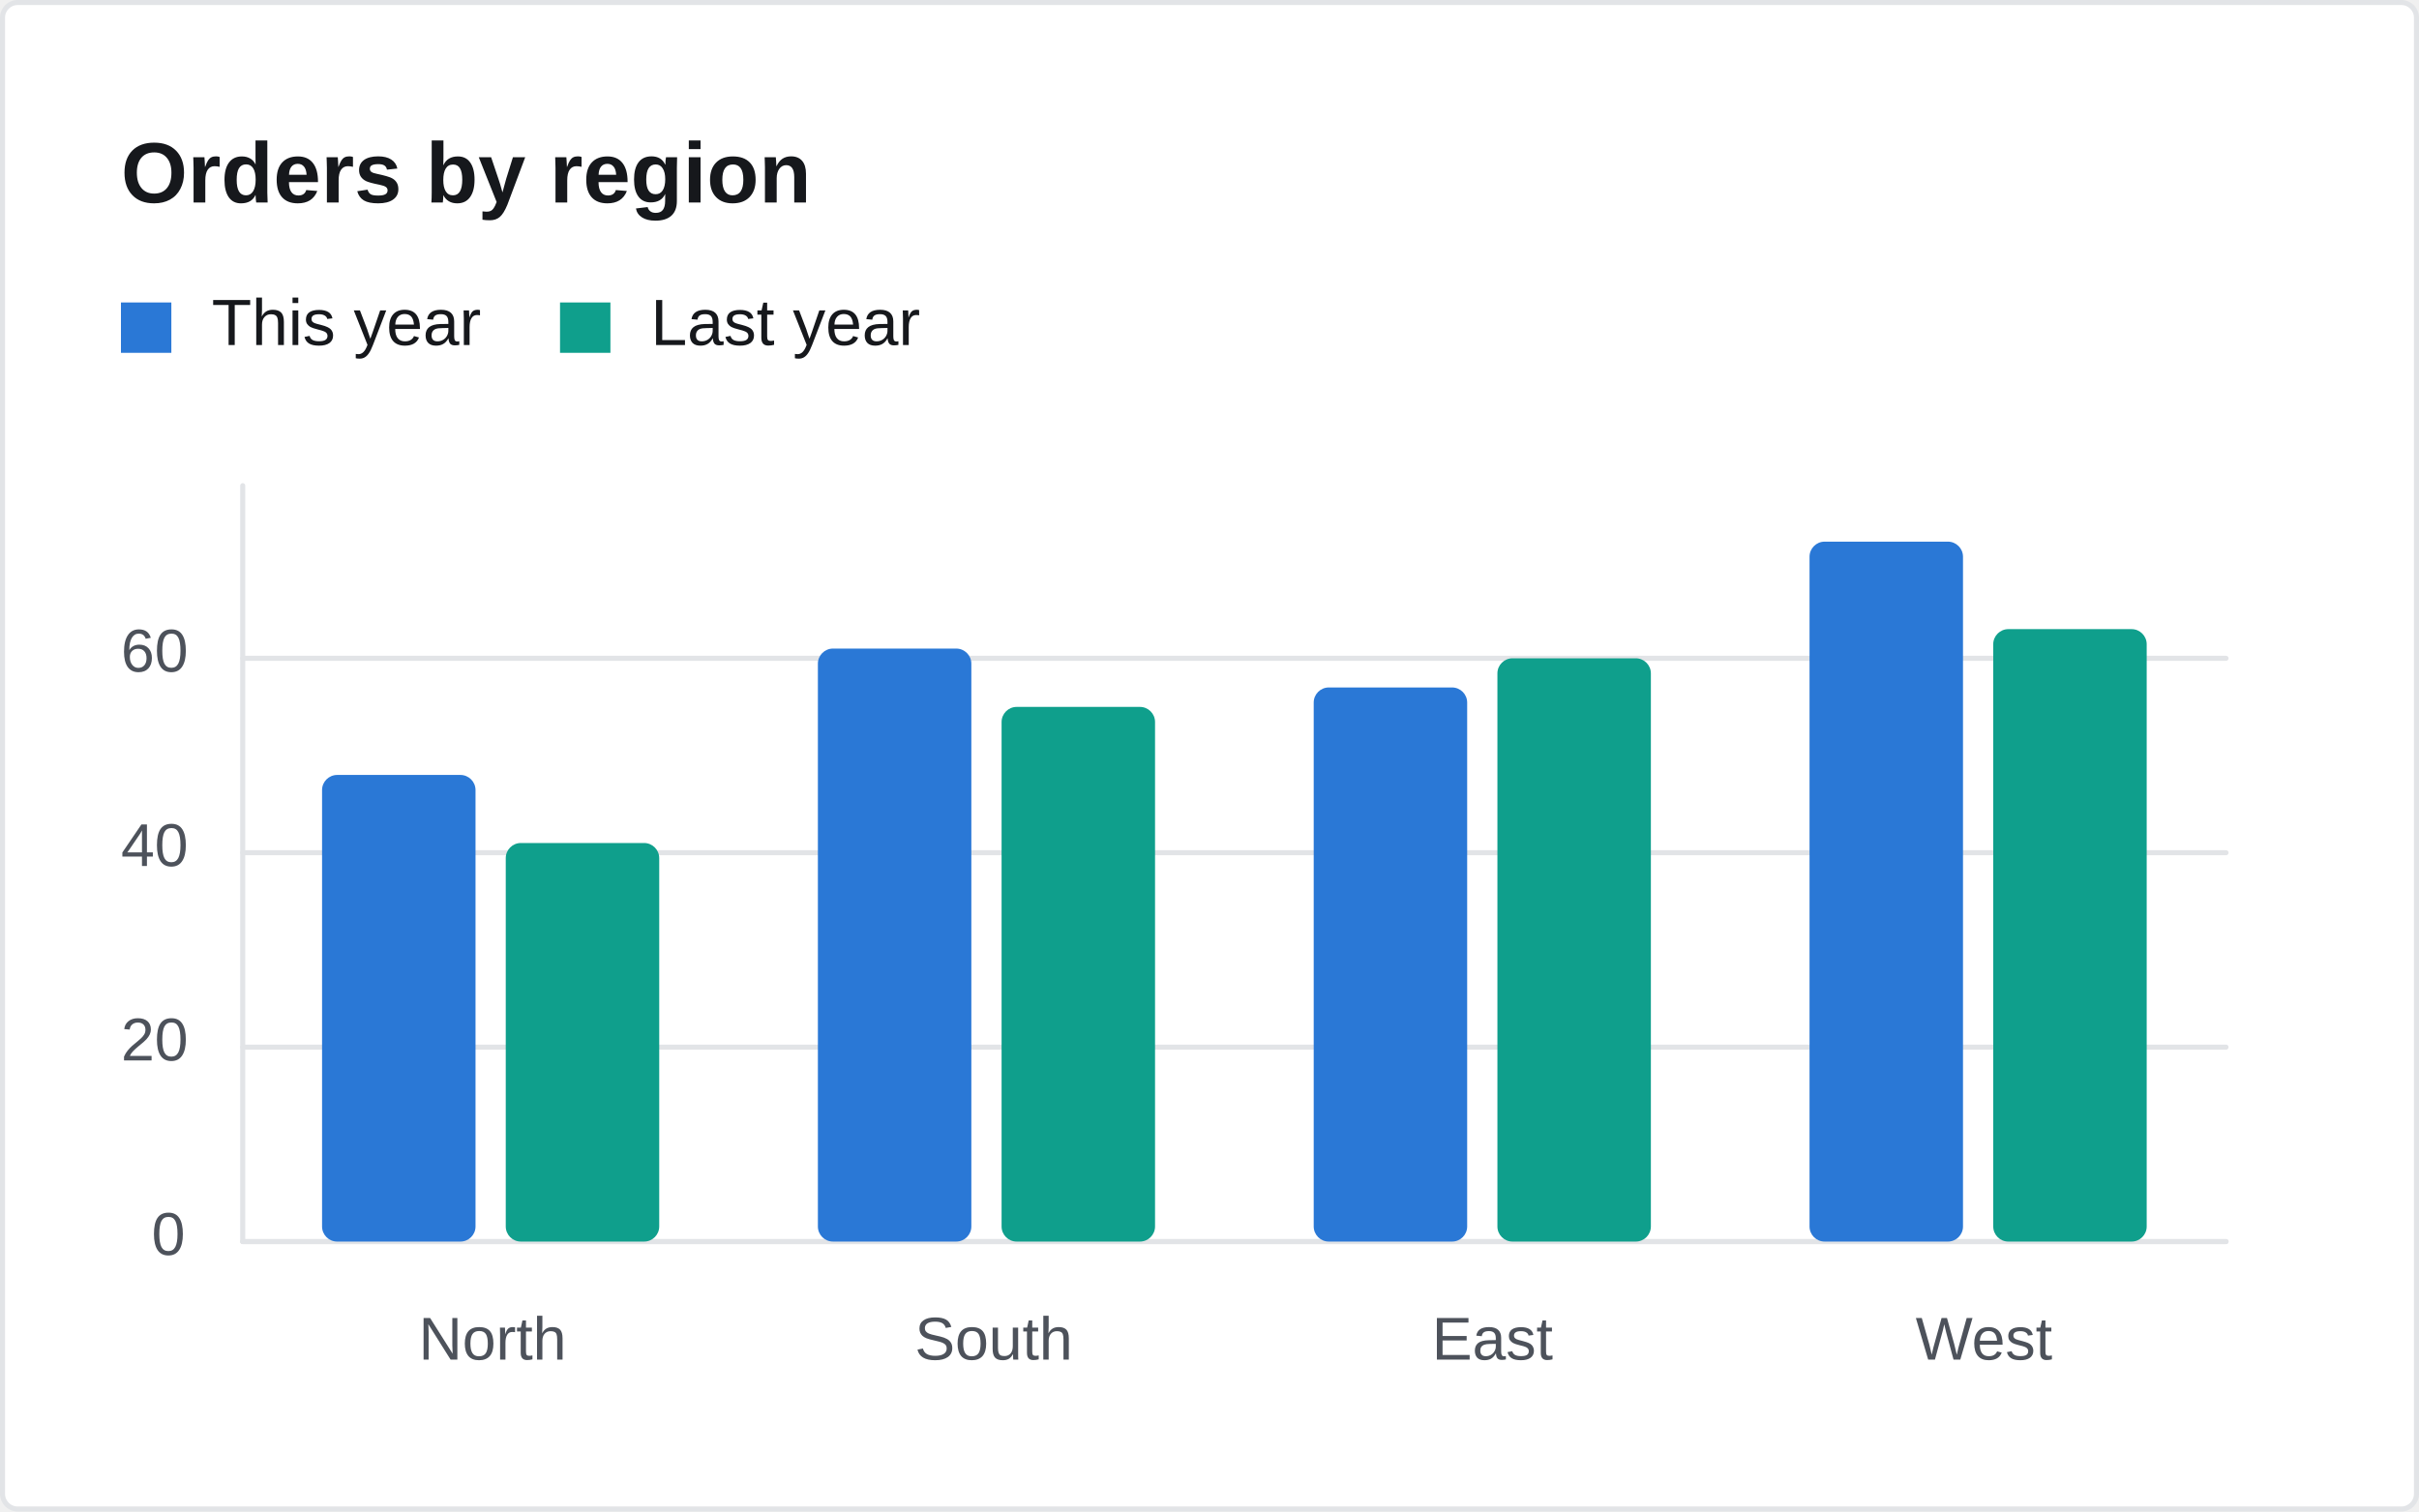
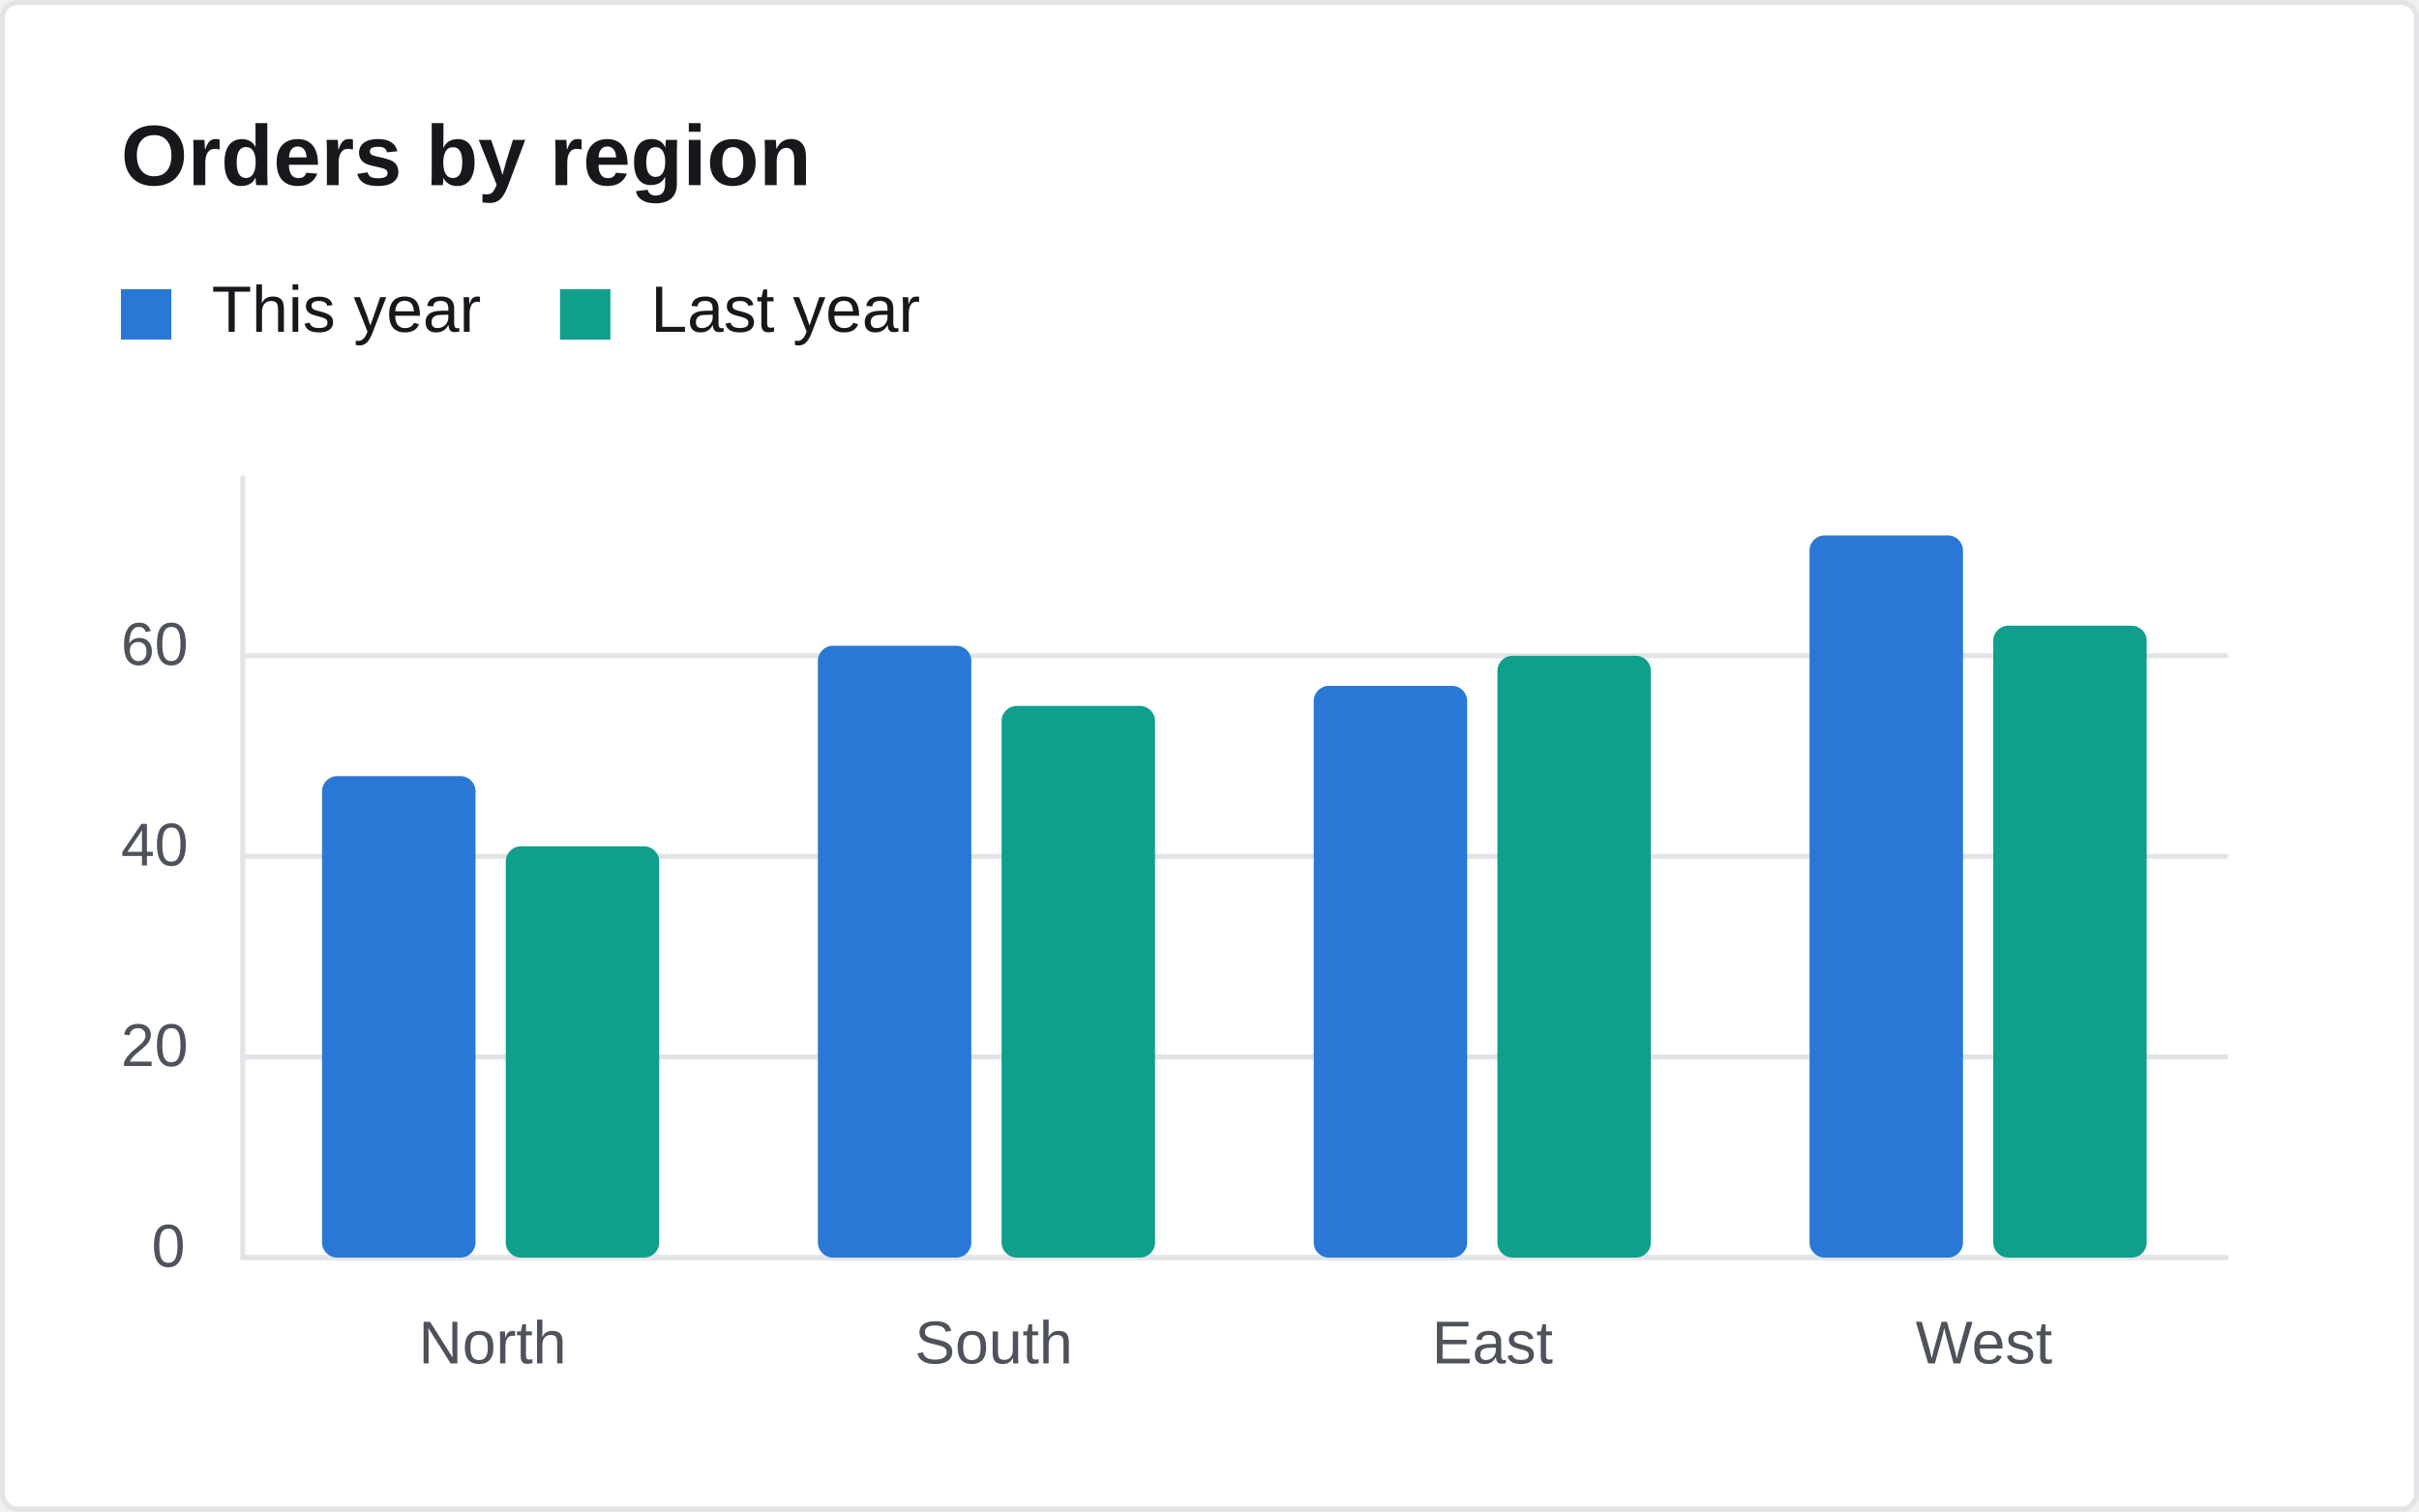
<svg xmlns="http://www.w3.org/2000/svg" width="480" height="300" viewBox="0 0 480 300" stroke-linecap="round" stroke-linejoin="round" role="img" aria-label="Orders by region" aria-labelledby="cfx-sf-chart-title" aria-describedby="cfx-sf-chart-description">
  <defs>
    <clipPath id="cfx-sf-chart-clip-1" clipPathUnits="userSpaceOnUse">
      <rect x="24" y="24" width="432" height="252" />
    </clipPath>
    <clipPath id="cfx-sf-chart-clip-6" clipPathUnits="userSpaceOnUse">
      <rect x="24" y="56.1" width="432" height="19.5" />
    </clipPath>
    <clipPath id="cfx-sf-chart-clip-8" clipPathUnits="userSpaceOnUse">
-       <rect x="24" y="60.028" width="10" height="10" />
+       <rect x="24" y="57.4" width="10" height="10" />
    </clipPath>
    <clipPath id="cfx-sf-chart-clip-14" clipPathUnits="userSpaceOnUse">
-       <rect x="111.125" y="60.028" width="10" height="10" />
+       <rect x="111.125" y="57.4" width="10" height="10" />
    </clipPath>
    <clipPath id="cfx-sf-chart-clip-20" clipPathUnits="userSpaceOnUse">
      <rect x="24" y="87.6" width="432" height="188.4" />
    </clipPath>
    <clipPath id="cfx-sf-chart-clip-36" clipPathUnits="userSpaceOnUse">
-       <rect x="48.164" y="96.389" width="393.545" height="150.033" />
+       <rect x="48.164" y="94.8" width="393.545" height="154.8" />
    </clipPath>
  </defs>
  <rect x="0.5" y="0.5" width="479" height="299" rx="3" data-cfx-role="frame-card" fill="#FFFFFF" stroke="#E2E4E7" stroke-width="1" />
  <g clip-path="url(#cfx-sf-chart-clip-1)">
    <g data-cfx-role="frame-heading-source" data-cfx-authored-font-request="Calibri, Carlito, Segoe UI, Arial, system-ui, sans-serif|700|normal|17|">
      <g data-cfx-role="frame-heading">
-         <text x="24" y="40.187" font-family="Calibri, Carlito, Segoe UI, Arial, system-ui, sans-serif" font-size="17" font-weight="700" font-style="normal" fill="#16181C" xml:space="preserve" style="white-space:pre;font-language-override:normal;font-palette:normal">Orders by region</text>
+         <text x="24" y="36.75" font-family="Calibri, Carlito, Segoe UI, Arial, system-ui, sans-serif" font-size="17" font-weight="700" font-style="normal" fill="#16181C" xml:space="preserve" style="white-space:pre;font-language-override:normal;font-palette:normal">Orders by region</text>
      </g>
    </g>
  </g>
  <g clip-path="url(#cfx-sf-chart-clip-6)">
    <g id="cfx-sf-chart-node-7" data-cfx-source-id="legend-series-0" data-cfx-role="legend-entry" aria-label="This year" data-cfx-series-key="cfx:auto:1" data-cfx-state="None">
      <g clip-path="url(#cfx-sf-chart-clip-8)">
-         <rect x="24" y="60.028" width="10" height="10" rx="0" data-cfx-role="legend-swatch" fill="#2A78D6" stroke="none" stroke-width="1" />
+         <rect x="24" y="57.4" width="10" height="10" rx="0" data-cfx-role="legend-swatch" fill="#2A78D6" stroke="none" stroke-width="1" />
      </g>
      <g data-cfx-role="legend-label">
-         <text x="42" y="68.478" font-family="Calibri, Carlito, Segoe UI, Arial, system-ui, sans-serif" font-size="13" font-weight="400" font-style="normal" fill="#16181C" xml:space="preserve" style="white-space:pre;font-language-override:normal;font-palette:normal">This year</text>
+         <text x="42" y="65.85" font-family="Calibri, Carlito, Segoe UI, Arial, system-ui, sans-serif" font-size="13" font-weight="400" font-style="normal" fill="#16181C" xml:space="preserve" style="white-space:pre;font-language-override:normal;font-palette:normal">This year</text>
      </g>
    </g>
    <g id="cfx-sf-chart-node-13" data-cfx-source-id="legend-series-1" data-cfx-role="legend-entry" aria-label="Last year" data-cfx-series-key="cfx:auto:2" data-cfx-state="None">
      <g clip-path="url(#cfx-sf-chart-clip-14)">
-         <rect x="111.125" y="60.028" width="10" height="10" rx="0" data-cfx-role="legend-swatch" fill="#0F9F8C" stroke="none" stroke-width="1" />
+         <rect x="111.125" y="57.4" width="10" height="10" rx="0" data-cfx-role="legend-swatch" fill="#0F9F8C" stroke="none" stroke-width="1" />
      </g>
      <g data-cfx-role="legend-label">
-         <text x="129.125" y="68.478" font-family="Calibri, Carlito, Segoe UI, Arial, system-ui, sans-serif" font-size="13" font-weight="400" font-style="normal" fill="#16181C" xml:space="preserve" style="white-space:pre;font-language-override:normal;font-palette:normal">Last year</text>
+         <text x="129.125" y="65.85" font-family="Calibri, Carlito, Segoe UI, Arial, system-ui, sans-serif" font-size="13" font-weight="400" font-style="normal" fill="#16181C" xml:space="preserve" style="white-space:pre;font-language-override:normal;font-palette:normal">Last year</text>
      </g>
    </g>
  </g>
  <g clip-path="url(#cfx-sf-chart-clip-20)">
-     <line x1="48.164" y1="246.422" x2="441.709" y2="246.422" data-cfx-role="grid-y" fill="none" stroke="#E2E4E7" stroke-width="1" />
-     <line x1="48.164" y1="207.833" x2="441.709" y2="207.833" data-cfx-role="grid-y" fill="none" stroke="#E2E4E7" stroke-width="1" />
-     <line x1="48.164" y1="169.245" x2="441.709" y2="169.245" data-cfx-role="grid-y" fill="none" stroke="#E2E4E7" stroke-width="1" />
-     <line x1="48.164" y1="130.656" x2="441.709" y2="130.656" data-cfx-role="grid-y" fill="none" stroke="#E2E4E7" stroke-width="1" />
-     <line x1="48.164" y1="246.422" x2="441.709" y2="246.422" data-cfx-role="axis-x" fill="none" stroke="#E2E4E7" stroke-width="1" />
+     <line x1="48.164" y1="249.6" x2="441.709" y2="249.6" data-cfx-role="grid-y" fill="none" stroke="#E2E4E7" stroke-width="1" />
+     <line x1="48.164" y1="209.785" x2="441.709" y2="209.785" data-cfx-role="grid-y" fill="none" stroke="#E2E4E7" stroke-width="1" />
+     <line x1="48.164" y1="169.97" x2="441.709" y2="169.97" data-cfx-role="grid-y" fill="none" stroke="#E2E4E7" stroke-width="1" />
+     <line x1="48.164" y1="130.156" x2="441.709" y2="130.156" data-cfx-role="grid-y" fill="none" stroke="#E2E4E7" stroke-width="1" />
+     <line x1="48.164" y1="249.6" x2="441.709" y2="249.6" data-cfx-role="axis-x" fill="none" stroke="#E2E4E7" stroke-width="1" />
    <g data-cfx-role="axis-x-label">
-       <text x="83.066" y="269.848" font-family="Calibri, Carlito, Segoe UI, Arial, system-ui, sans-serif" font-size="12" font-weight="400" font-style="normal" fill="#4D525B" xml:space="preserve" style="white-space:pre;font-language-override:normal;font-palette:normal">North</text>
+       <text x="83.066" y="270.6" font-family="Calibri, Carlito, Segoe UI, Arial, system-ui, sans-serif" font-size="12" font-weight="400" font-style="normal" fill="#4D525B" xml:space="preserve" style="white-space:pre;font-language-override:normal;font-palette:normal">North</text>
    </g>
    <g data-cfx-role="axis-x-label">
-       <text x="181.508" y="269.848" font-family="Calibri, Carlito, Segoe UI, Arial, system-ui, sans-serif" font-size="12" font-weight="400" font-style="normal" fill="#4D525B" xml:space="preserve" style="white-space:pre;font-language-override:normal;font-palette:normal">South</text>
+       <text x="181.508" y="270.6" font-family="Calibri, Carlito, Segoe UI, Arial, system-ui, sans-serif" font-size="12" font-weight="400" font-style="normal" fill="#4D525B" xml:space="preserve" style="white-space:pre;font-language-override:normal;font-palette:normal">South</text>
    </g>
    <g data-cfx-role="axis-x-label">
-       <text x="284.136" y="269.848" font-family="Calibri, Carlito, Segoe UI, Arial, system-ui, sans-serif" font-size="12" font-weight="400" font-style="normal" fill="#4D525B" xml:space="preserve" style="white-space:pre;font-language-override:normal;font-palette:normal">East</text>
+       <text x="284.136" y="270.6" font-family="Calibri, Carlito, Segoe UI, Arial, system-ui, sans-serif" font-size="12" font-weight="400" font-style="normal" fill="#4D525B" xml:space="preserve" style="white-space:pre;font-language-override:normal;font-palette:normal">East</text>
    </g>
    <g data-cfx-role="axis-x-label">
-       <text x="380.123" y="269.848" font-family="Calibri, Carlito, Segoe UI, Arial, system-ui, sans-serif" font-size="12" font-weight="400" font-style="normal" fill="#4D525B" xml:space="preserve" style="white-space:pre;font-language-override:normal;font-palette:normal">West</text>
+       <text x="380.123" y="270.6" font-family="Calibri, Carlito, Segoe UI, Arial, system-ui, sans-serif" font-size="12" font-weight="400" font-style="normal" fill="#4D525B" xml:space="preserve" style="white-space:pre;font-language-override:normal;font-palette:normal">West</text>
    </g>
-     <line x1="48.164" y1="96.389" x2="48.164" y2="246.422" data-cfx-role="axis-y" fill="none" stroke="#E2E4E7" stroke-width="1" />
+     <line x1="48.164" y1="94.8" x2="48.164" y2="249.6" data-cfx-role="axis-y" fill="none" stroke="#E2E4E7" stroke-width="1" />
    <g data-cfx-role="axis-y-label">
-       <text x="30.082" y="249.059" font-family="Calibri, Carlito, Segoe UI, Arial, system-ui, sans-serif" font-size="12" font-weight="400" font-style="normal" fill="#4D525B" xml:space="preserve" style="white-space:pre;font-language-override:normal;font-palette:normal">0</text>
+       <text x="30.082" y="251.4" font-family="Calibri, Carlito, Segoe UI, Arial, system-ui, sans-serif" font-size="12" font-weight="400" font-style="normal" fill="#4D525B" xml:space="preserve" style="white-space:pre;font-language-override:normal;font-palette:normal">0</text>
    </g>
    <g data-cfx-role="axis-y-label">
-       <text x="24" y="210.47" font-family="Calibri, Carlito, Segoe UI, Arial, system-ui, sans-serif" font-size="12" font-weight="400" font-style="normal" fill="#4D525B" xml:space="preserve" style="white-space:pre;font-language-override:normal;font-palette:normal">20</text>
+       <text x="24" y="211.585" font-family="Calibri, Carlito, Segoe UI, Arial, system-ui, sans-serif" font-size="12" font-weight="400" font-style="normal" fill="#4D525B" xml:space="preserve" style="white-space:pre;font-language-override:normal;font-palette:normal">20</text>
    </g>
    <g data-cfx-role="axis-y-label">
-       <text x="24" y="171.881" font-family="Calibri, Carlito, Segoe UI, Arial, system-ui, sans-serif" font-size="12" font-weight="400" font-style="normal" fill="#4D525B" xml:space="preserve" style="white-space:pre;font-language-override:normal;font-palette:normal">40</text>
+       <text x="24" y="171.77" font-family="Calibri, Carlito, Segoe UI, Arial, system-ui, sans-serif" font-size="12" font-weight="400" font-style="normal" fill="#4D525B" xml:space="preserve" style="white-space:pre;font-language-override:normal;font-palette:normal">40</text>
    </g>
    <g data-cfx-role="axis-y-label">
-       <text x="24" y="133.293" font-family="Calibri, Carlito, Segoe UI, Arial, system-ui, sans-serif" font-size="12" font-weight="400" font-style="normal" fill="#4D525B" xml:space="preserve" style="white-space:pre;font-language-override:normal;font-palette:normal">60</text>
+       <text x="24" y="131.956" font-family="Calibri, Carlito, Segoe UI, Arial, system-ui, sans-serif" font-size="12" font-weight="400" font-style="normal" fill="#4D525B" xml:space="preserve" style="white-space:pre;font-language-override:normal;font-palette:normal">60</text>
    </g>
  </g>
  <g clip-path="url(#cfx-sf-chart-clip-36)">
    <g id="cfx-sf-chart-node-37" data-cfx-source-id="series-0" data-cfx-role="series" aria-label="This year" data-cfx-coordinate-system="cartesian" data-cfx-decimation="" data-cfx-kind="Bar" data-cfx-pin-state-colors="false" data-cfx-rendered-points="4" data-cfx-semantic-role="" data-cfx-series="0" data-cfx-series-key="cfx:auto:1" data-cfx-series-name="This year" data-cfx-series-scope="local" data-cfx-source-points="4" data-cfx-state="none">
      <g id="cfx-sf-chart-node-38" data-cfx-source-id="series-0-point-0" data-cfx-role="point" aria-label="This year: 48 (1, 48)" data-cfx-axis="primary" data-cfx-base="0" data-cfx-display-label="North" data-cfx-fill-pattern="None" data-cfx-formatted-value="48" data-cfx-formatted-x="North" data-cfx-label="48" data-cfx-point="0" data-cfx-semantic-role="" data-cfx-series="0" data-cfx-series-key="cfx:auto:1" data-cfx-series-scope="local" data-cfx-source-point="0" data-cfx-state="none" data-cfx-x="1" data-cfx-y="48">
-         <rect x="63.906" y="153.809" width="30.451" height="92.613" rx="3" data-cfx-role="bar" fill="#2A78D6" stroke="none" stroke-width="1" />
+         <rect x="63.906" y="154.044" width="30.451" height="95.556" rx="3" data-cfx-role="bar" fill="#2A78D6" stroke="none" stroke-width="1" />
      </g>
      <g id="cfx-sf-chart-node-41" data-cfx-source-id="series-0-point-1" data-cfx-role="point" aria-label="This year: 61 (2, 61)" data-cfx-axis="primary" data-cfx-base="0" data-cfx-display-label="South" data-cfx-fill-pattern="None" data-cfx-formatted-value="61" data-cfx-formatted-x="South" data-cfx-label="61" data-cfx-point="1" data-cfx-semantic-role="" data-cfx-series="0" data-cfx-series-key="cfx:auto:1" data-cfx-series-scope="local" data-cfx-source-point="1" data-cfx-state="none" data-cfx-x="2" data-cfx-y="61">
-         <rect x="162.292" y="128.726" width="30.451" height="117.695" rx="3" data-cfx-role="bar" fill="#2A78D6" stroke="none" stroke-width="1" />
+         <rect x="162.292" y="128.165" width="30.451" height="121.435" rx="3" data-cfx-role="bar" fill="#2A78D6" stroke="none" stroke-width="1" />
      </g>
      <g id="cfx-sf-chart-node-44" data-cfx-source-id="series-0-point-2" data-cfx-role="point" aria-label="This year: 57 (3, 57)" data-cfx-axis="primary" data-cfx-base="0" data-cfx-display-label="East" data-cfx-fill-pattern="None" data-cfx-formatted-value="57" data-cfx-formatted-x="East" data-cfx-label="57" data-cfx-point="2" data-cfx-semantic-role="" data-cfx-series="0" data-cfx-series-key="cfx:auto:1" data-cfx-series-scope="local" data-cfx-source-point="2" data-cfx-state="none" data-cfx-x="3" data-cfx-y="57">
-         <rect x="260.678" y="136.444" width="30.451" height="109.978" rx="3" data-cfx-role="bar" fill="#2A78D6" stroke="none" stroke-width="1" />
+         <rect x="260.678" y="136.128" width="30.451" height="113.472" rx="3" data-cfx-role="bar" fill="#2A78D6" stroke="none" stroke-width="1" />
      </g>
      <g id="cfx-sf-chart-node-47" data-cfx-source-id="series-0-point-3" data-cfx-role="point" aria-label="This year: 72 (4, 72)" data-cfx-axis="primary" data-cfx-base="0" data-cfx-display-label="West" data-cfx-fill-pattern="None" data-cfx-formatted-value="72" data-cfx-formatted-x="West" data-cfx-label="72" data-cfx-point="3" data-cfx-semantic-role="" data-cfx-series="0" data-cfx-series-key="cfx:auto:1" data-cfx-series-scope="local" data-cfx-source-point="3" data-cfx-state="none" data-cfx-x="4" data-cfx-y="72">
-         <rect x="359.065" y="107.503" width="30.451" height="138.919" rx="3" data-cfx-role="bar" fill="#2A78D6" stroke="none" stroke-width="1" />
+         <rect x="359.065" y="106.267" width="30.451" height="143.333" rx="3" data-cfx-role="bar" fill="#2A78D6" stroke="none" stroke-width="1" />
      </g>
    </g>
  </g>
  <g clip-path="url(#cfx-sf-chart-clip-36)">
    <g id="cfx-sf-chart-node-53" data-cfx-source-id="series-1" data-cfx-role="series" aria-label="Last year" data-cfx-coordinate-system="cartesian" data-cfx-decimation="" data-cfx-kind="Bar" data-cfx-pin-state-colors="false" data-cfx-rendered-points="4" data-cfx-semantic-role="" data-cfx-series="1" data-cfx-series-key="cfx:auto:2" data-cfx-series-name="Last year" data-cfx-series-scope="local" data-cfx-source-points="4" data-cfx-state="none">
      <g id="cfx-sf-chart-node-54" data-cfx-source-id="series-1-point-0" data-cfx-role="point" aria-label="Last year: 41 (1, 41)" data-cfx-axis="primary" data-cfx-base="0" data-cfx-display-label="North" data-cfx-fill-pattern="None" data-cfx-formatted-value="41" data-cfx-formatted-x="North" data-cfx-label="41" data-cfx-point="0" data-cfx-semantic-role="" data-cfx-series="1" data-cfx-series-key="cfx:auto:2" data-cfx-series-scope="local" data-cfx-source-point="0" data-cfx-state="none" data-cfx-x="1" data-cfx-y="41">
-         <rect x="100.357" y="167.315" width="30.451" height="79.107" rx="3" data-cfx-role="bar" fill="#0F9F8C" stroke="none" stroke-width="1" />
+         <rect x="100.357" y="167.98" width="30.451" height="81.62" rx="3" data-cfx-role="bar" fill="#0F9F8C" stroke="none" stroke-width="1" />
      </g>
      <g id="cfx-sf-chart-node-57" data-cfx-source-id="series-1-point-1" data-cfx-role="point" aria-label="Last year: 55 (2, 55)" data-cfx-axis="primary" data-cfx-base="0" data-cfx-display-label="South" data-cfx-fill-pattern="None" data-cfx-formatted-value="55" data-cfx-formatted-x="South" data-cfx-label="55" data-cfx-point="1" data-cfx-semantic-role="" data-cfx-series="1" data-cfx-series-key="cfx:auto:2" data-cfx-series-scope="local" data-cfx-source-point="1" data-cfx-state="none" data-cfx-x="2" data-cfx-y="55">
-         <rect x="198.743" y="140.303" width="30.451" height="106.119" rx="3" data-cfx-role="bar" fill="#0F9F8C" stroke="none" stroke-width="1" />
+         <rect x="198.743" y="140.109" width="30.451" height="109.491" rx="3" data-cfx-role="bar" fill="#0F9F8C" stroke="none" stroke-width="1" />
      </g>
      <g id="cfx-sf-chart-node-60" data-cfx-source-id="series-1-point-2" data-cfx-role="point" aria-label="Last year: 60 (3, 60)" data-cfx-axis="primary" data-cfx-base="0" data-cfx-display-label="East" data-cfx-fill-pattern="None" data-cfx-formatted-value="60" data-cfx-formatted-x="East" data-cfx-label="60" data-cfx-point="2" data-cfx-semantic-role="" data-cfx-series="1" data-cfx-series-key="cfx:auto:2" data-cfx-series-scope="local" data-cfx-source-point="2" data-cfx-state="none" data-cfx-x="3" data-cfx-y="60">
-         <rect x="297.13" y="130.656" width="30.451" height="115.766" rx="3" data-cfx-role="bar" fill="#0F9F8C" stroke="none" stroke-width="1" />
+         <rect x="297.13" y="130.156" width="30.451" height="119.444" rx="3" data-cfx-role="bar" fill="#0F9F8C" stroke="none" stroke-width="1" />
      </g>
      <g id="cfx-sf-chart-node-63" data-cfx-source-id="series-1-point-3" data-cfx-role="point" aria-label="Last year: 63 (4, 63)" data-cfx-axis="primary" data-cfx-base="0" data-cfx-display-label="West" data-cfx-fill-pattern="None" data-cfx-formatted-value="63" data-cfx-formatted-x="West" data-cfx-label="63" data-cfx-point="3" data-cfx-semantic-role="" data-cfx-series="1" data-cfx-series-key="cfx:auto:2" data-cfx-series-scope="local" data-cfx-source-point="3" data-cfx-state="none" data-cfx-x="4" data-cfx-y="63">
-         <rect x="395.516" y="124.868" width="30.451" height="121.554" rx="3" data-cfx-role="bar" fill="#0F9F8C" stroke="none" stroke-width="1" />
+         <rect x="395.516" y="124.183" width="30.451" height="125.417" rx="3" data-cfx-role="bar" fill="#0F9F8C" stroke="none" stroke-width="1" />
      </g>
    </g>
  </g>
</svg>
